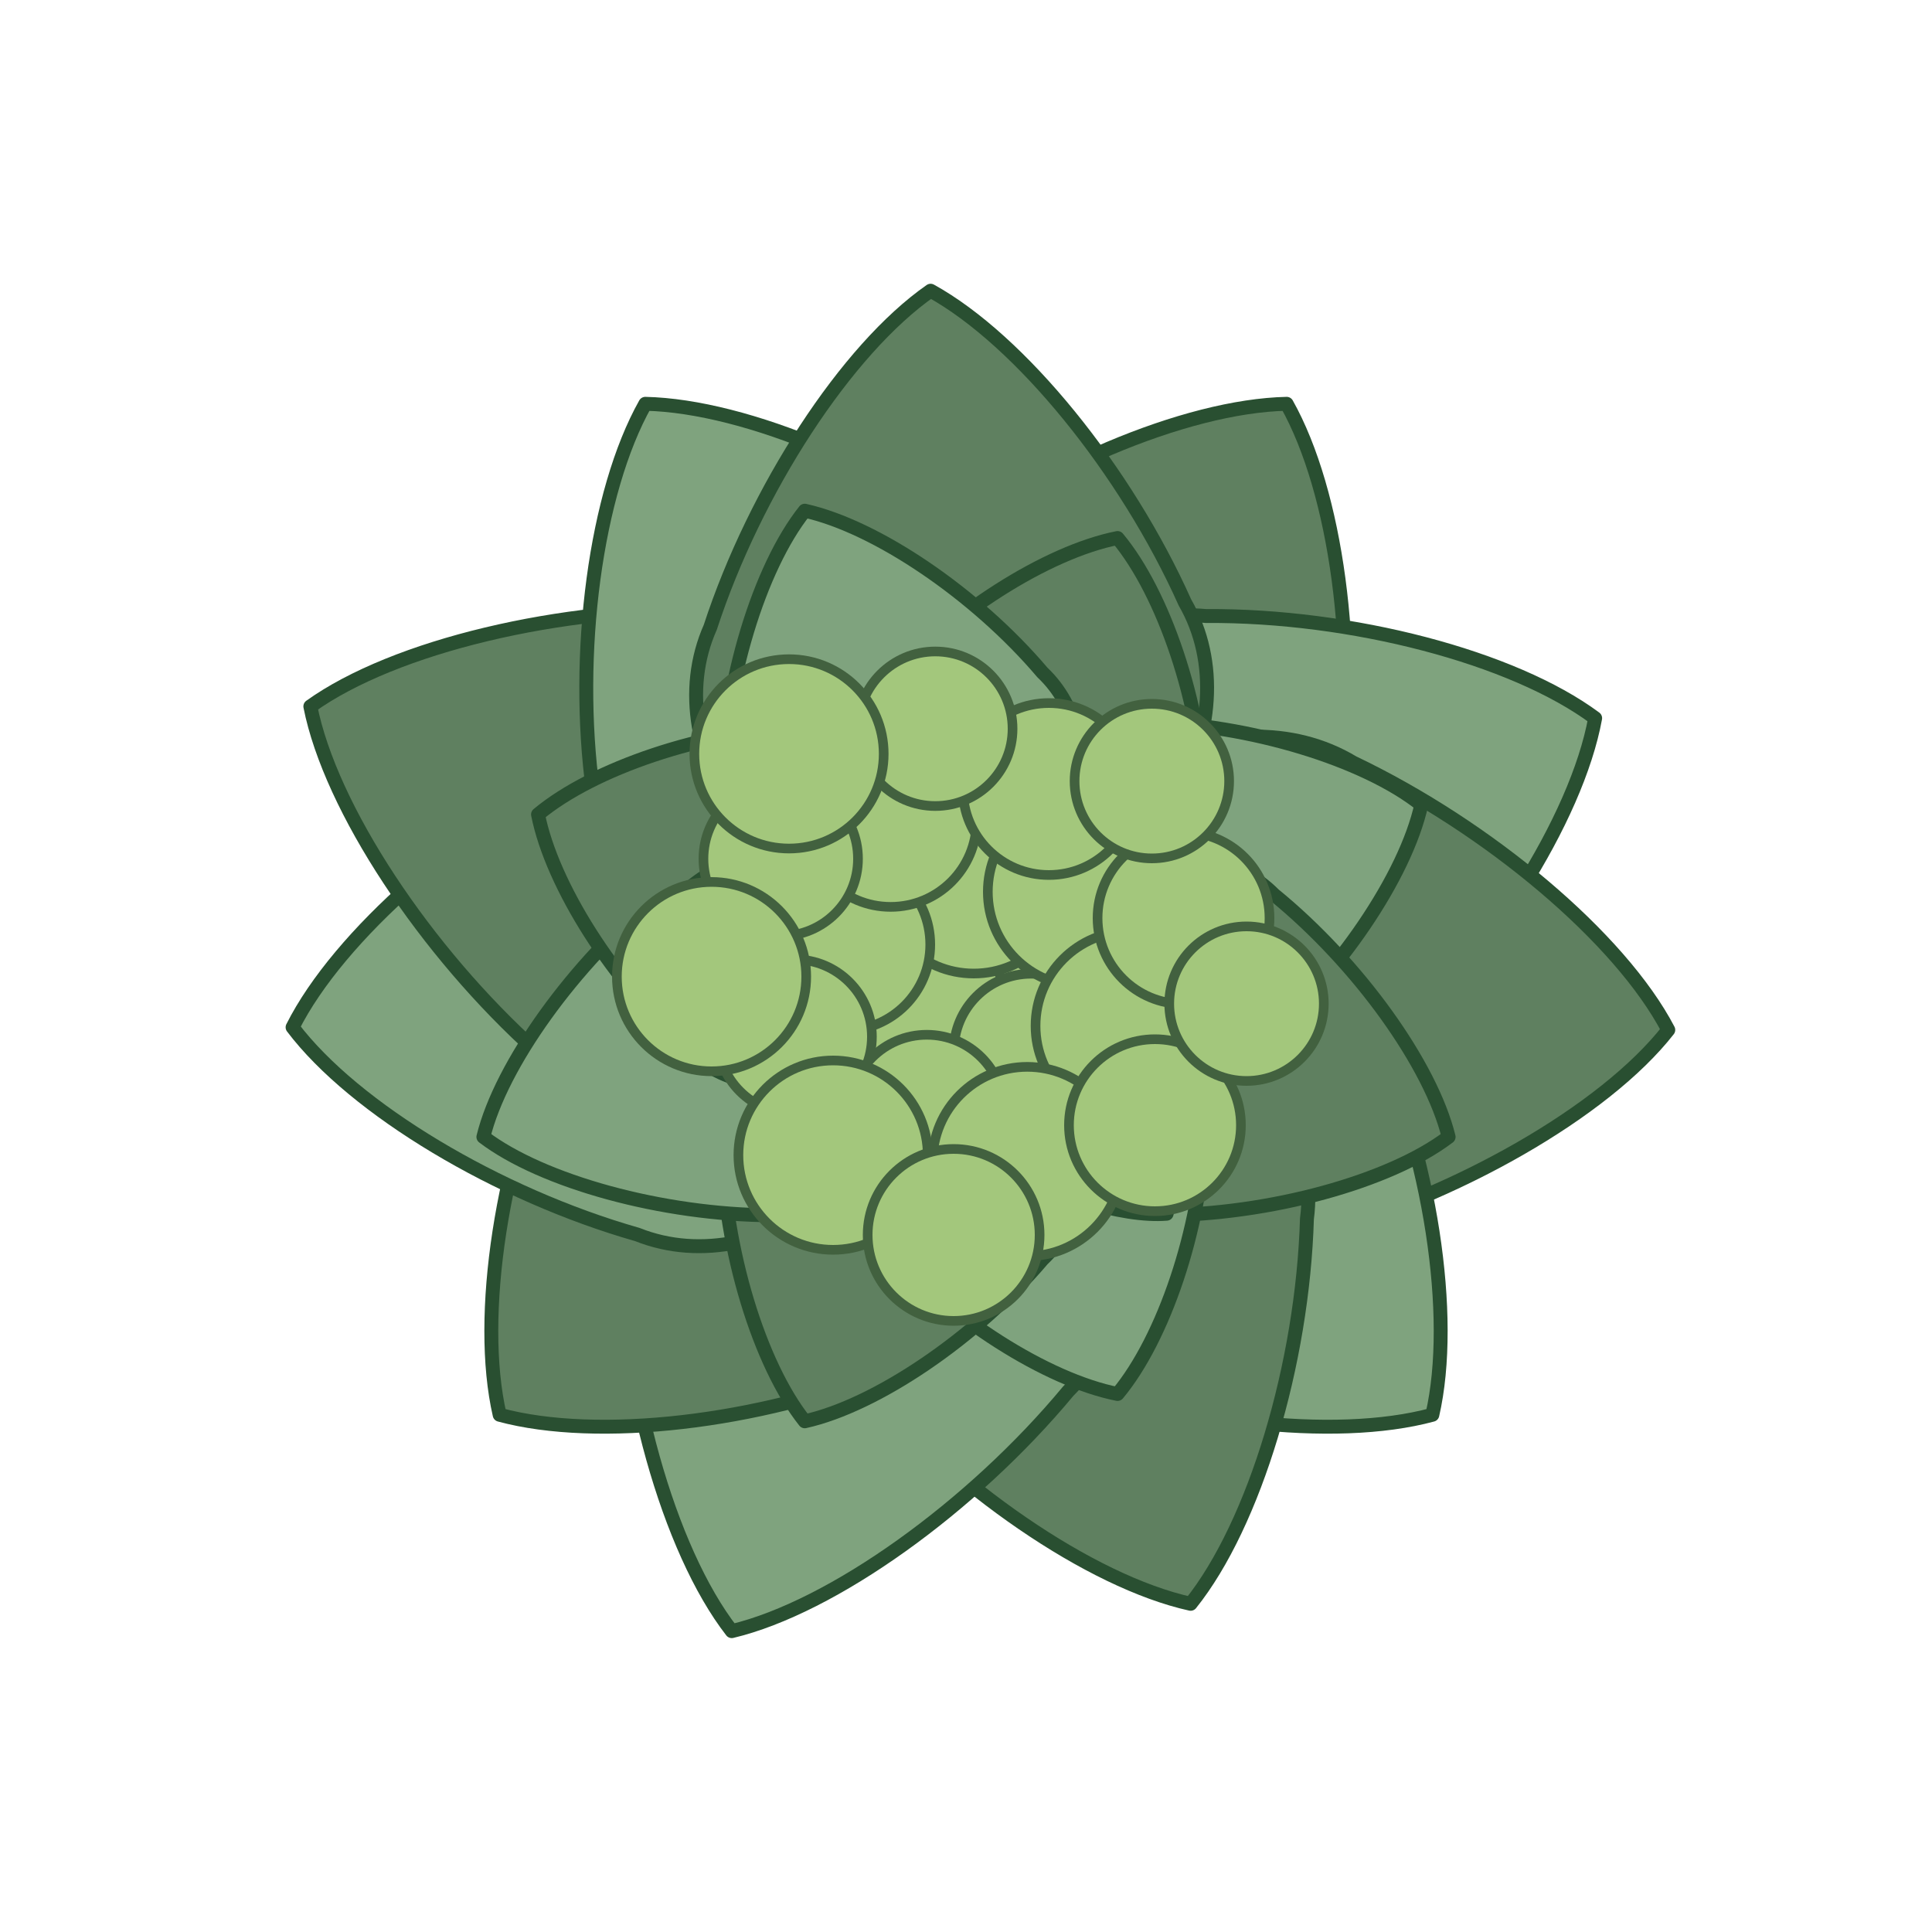
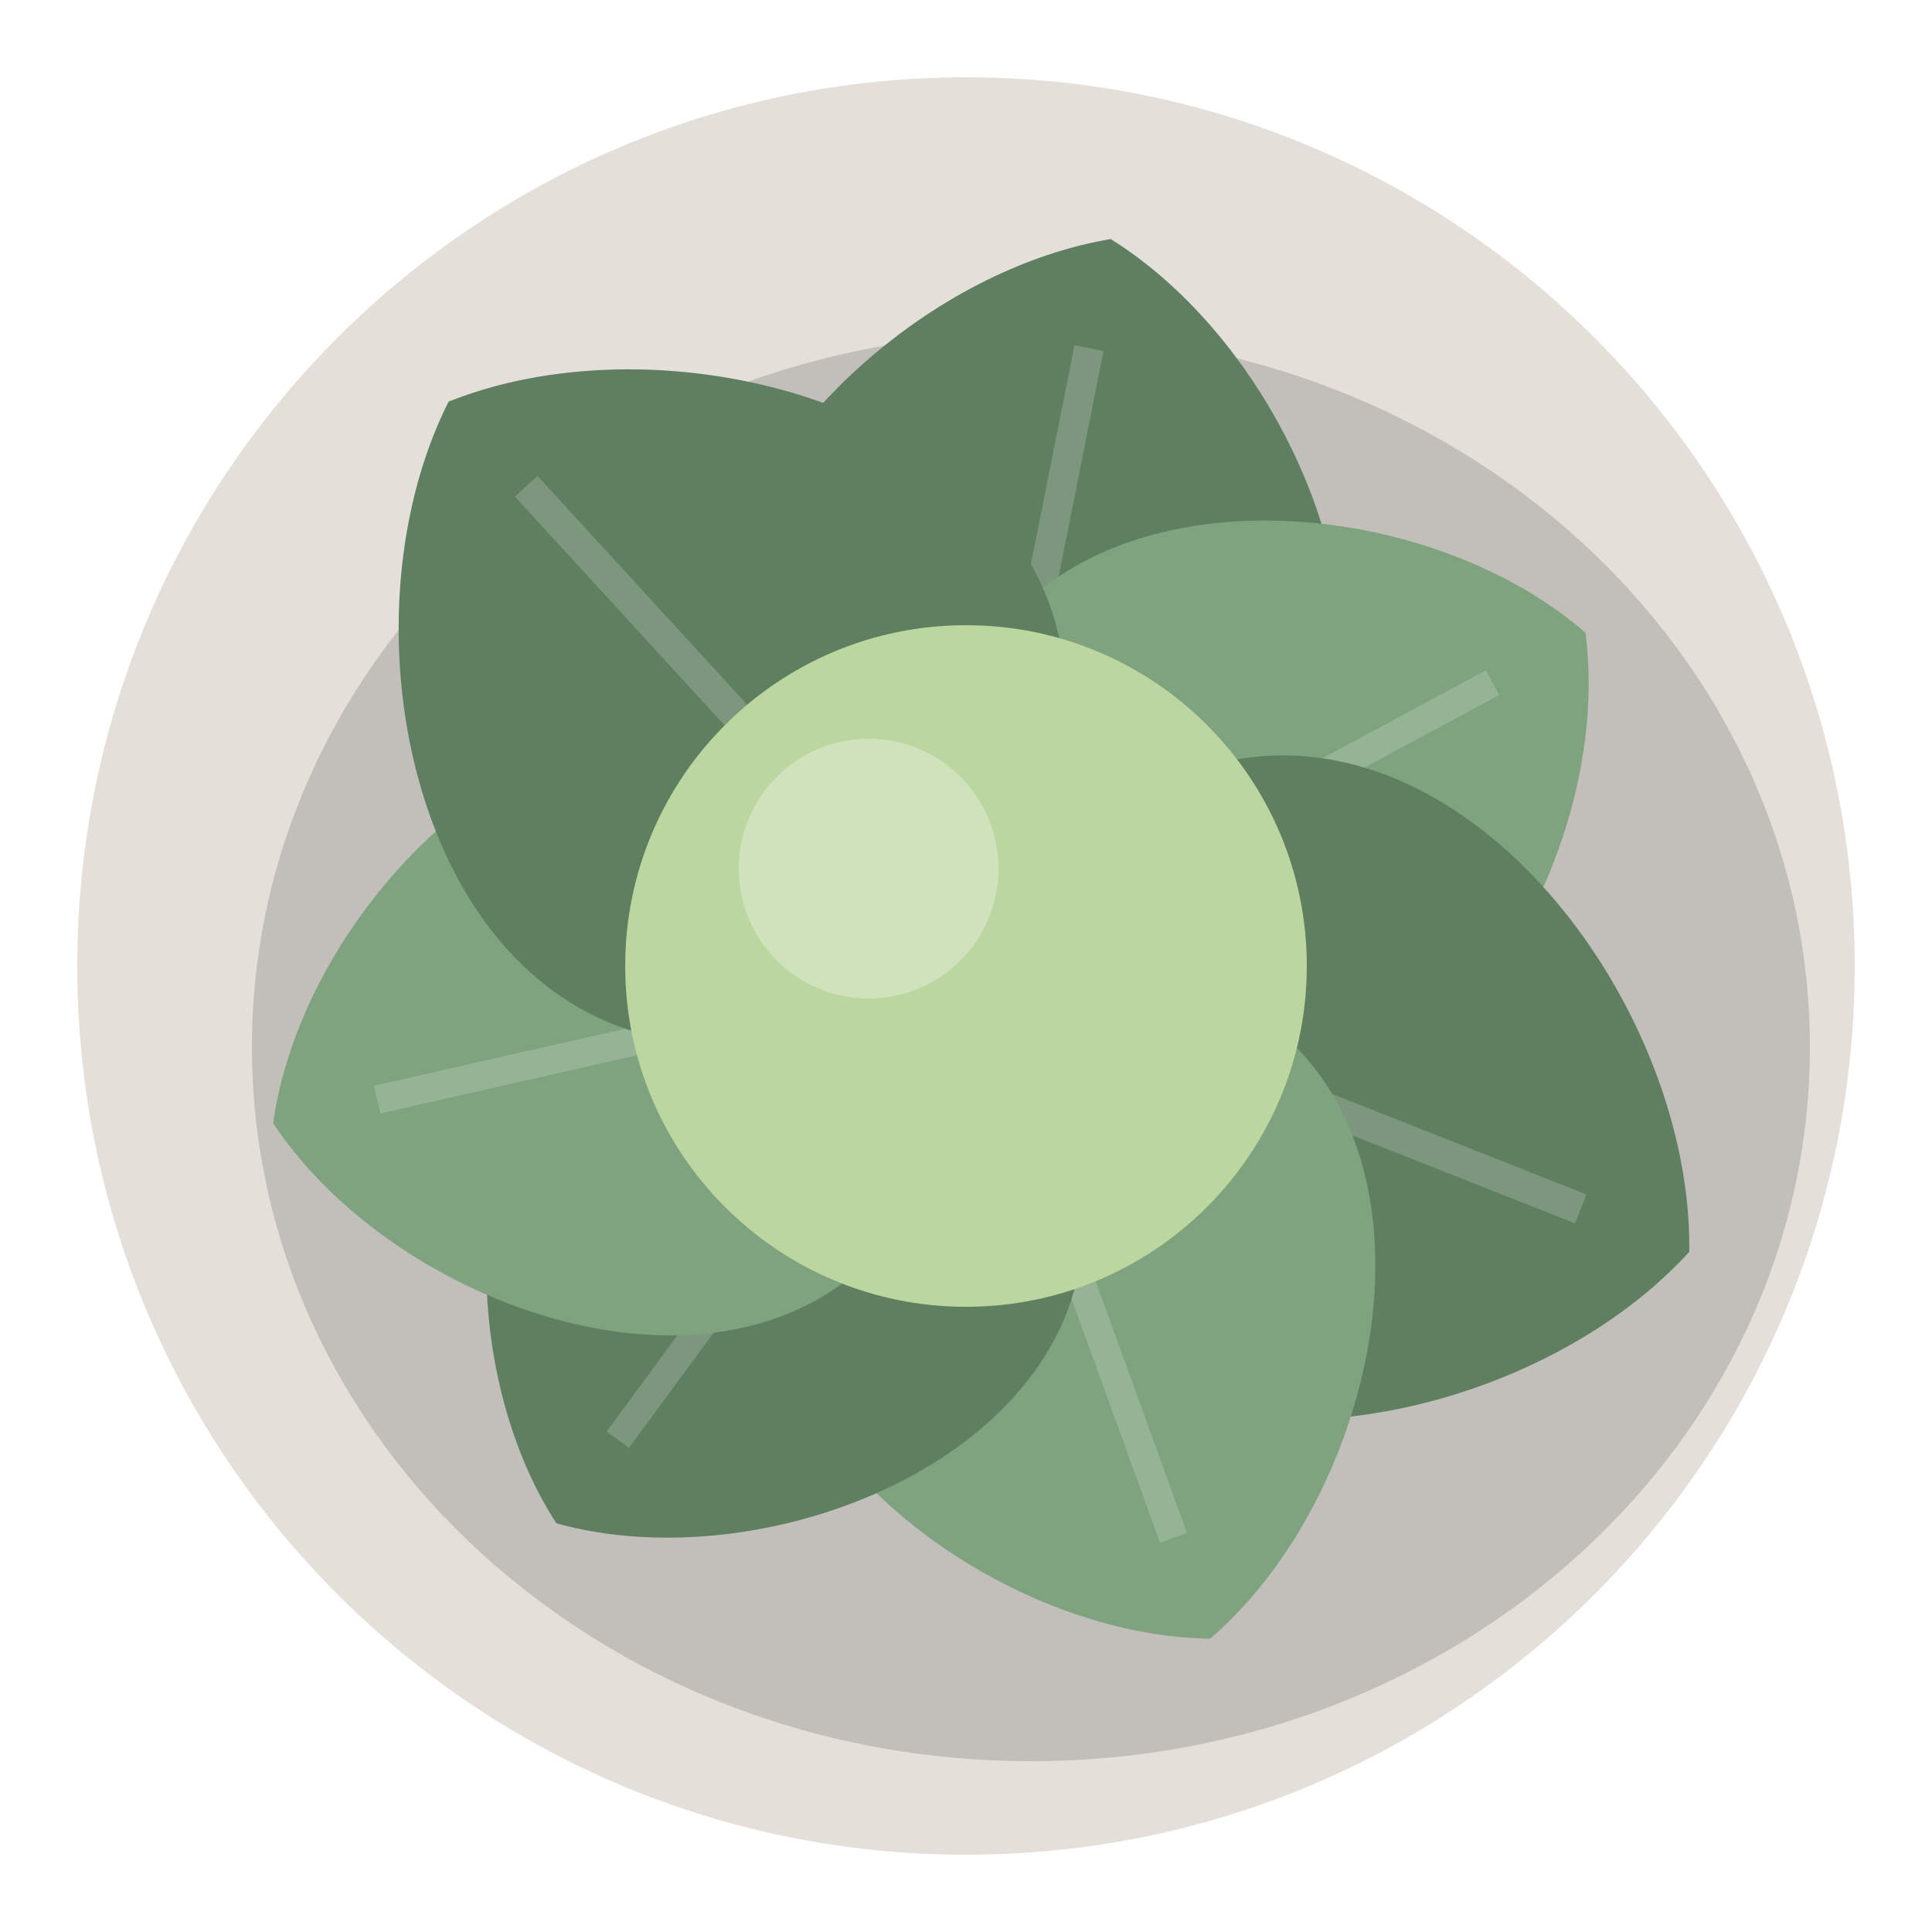
- <svg xmlns="http://www.w3.org/2000/svg" viewBox="-50 -50 100 100" width="100" height="100" role="img" aria-label="Cavolo cappuccio">
-   <g>
-     <g transform="rotate(29.7)">
-       <path d="M0 0 C10.2 -2.7 15.5 -11.4 12.3 -17.4 C9.6 -24.1 4.5 -30.8 0 -33.5 C-4.5 -30.8 -9.6 -24.1 -12.3 -17.4 C-15.5 -11.4 -10.2 -2.7 0 0Z" fill="#5f8060" stroke="#294f31" stroke-width=".72" stroke-linejoin="round" />
-     </g>
-     <g transform="rotate(68.5)">
-       <path d="M0 0 C10.2 -2.8 15.5 -11.9 12.3 -18.2 C9.6 -25.2 4.5 -32.2 0 -35 C-4.5 -32.2 -9.6 -25.2 -12.3 -18.2 C-15.5 -11.9 -10.2 -2.8 0 0Z" fill="#7fa37e" stroke="#294f31" stroke-width=".72" stroke-linejoin="round" />
-     </g>
-     <g transform="rotate(95.2)">
-       <path d="M0 0 C10.2 -2.9 15.5 -12.4 12.3 -19 C9.6 -26.3 4.5 -33.6 0 -36.5 C-4.5 -33.6 -9.6 -26.3 -12.3 -19 C-15.5 -12.4 -10.2 -2.9 0 0Z" fill="#5f8060" stroke="#294f31" stroke-width=".72" stroke-linejoin="round" />
-     </g>
-     <g transform="rotate(133.9)">
-       <path d="M0 0 C10.2 -2.7 15.5 -11.4 12.3 -17.4 C9.6 -24.1 4.5 -30.8 0 -33.5 C-4.5 -30.8 -9.6 -24.1 -12.3 -17.4 C-15.5 -11.4 -10.2 -2.7 0 0Z" fill="#7fa37e" stroke="#294f31" stroke-width=".72" stroke-linejoin="round" />
-     </g>
-     <g transform="rotate(160.6)">
-       <path d="M0 0 C10.2 -2.8 15.5 -11.9 12.3 -18.2 C9.6 -25.2 4.5 -32.2 0 -35 C-4.5 -32.2 -9.6 -25.2 -12.3 -18.2 C-15.5 -11.9 -10.2 -2.8 0 0Z" fill="#5f8060" stroke="#294f31" stroke-width=".72" stroke-linejoin="round" />
-     </g>
-     <g transform="rotate(199.4)">
-       <path d="M0 0 C10.2 -2.9 15.5 -12.4 12.3 -19 C9.6 -26.3 4.5 -33.6 0 -36.5 C-4.5 -33.6 -9.6 -26.3 -12.3 -19 C-15.5 -12.4 -10.2 -2.9 0 0Z" fill="#7fa37e" stroke="#294f31" stroke-width=".72" stroke-linejoin="round" />
-     </g>
-     <g transform="rotate(226.1)">
-       <path d="M0 0 C10.2 -2.7 15.5 -11.4 12.3 -17.4 C9.6 -24.1 4.5 -30.8 0 -33.5 C-4.5 -30.8 -9.6 -24.1 -12.3 -17.4 C-15.5 -11.4 -10.2 -2.7 0 0Z" fill="#5f8060" stroke="#294f31" stroke-width=".72" stroke-linejoin="round" />
-     </g>
-     <g transform="rotate(264.8)">
-       <path d="M0 0 C10.2 -2.8 15.5 -11.9 12.3 -18.2 C9.6 -25.2 4.5 -32.2 0 -35 C-4.5 -32.2 -9.6 -25.2 -12.3 -18.2 C-15.5 -11.9 -10.2 -2.8 0 0Z" fill="#7fa37e" stroke="#294f31" stroke-width=".72" stroke-linejoin="round" />
-     </g>
-     <g transform="rotate(291.6)">
-       <path d="M0 0 C10.2 -2.9 15.5 -12.4 12.3 -19 C9.6 -26.3 4.5 -33.6 0 -36.5 C-4.5 -33.6 -9.6 -26.3 -12.3 -19 C-15.5 -12.4 -10.2 -2.9 0 0Z" fill="#5f8060" stroke="#294f31" stroke-width=".72" stroke-linejoin="round" />
-     </g>
-     <g transform="rotate(330.3)">
-       <path d="M0 0 C10.2 -2.7 15.5 -11.4 12.3 -17.4 C9.6 -24.1 4.5 -30.8 0 -33.5 C-4.5 -30.8 -9.6 -24.1 -12.3 -17.4 C-15.5 -11.4 -10.2 -2.7 0 0Z" fill="#7fa37e" stroke="#294f31" stroke-width=".72" stroke-linejoin="round" />
-     </g>
-     <g transform="rotate(357)">
-       <path d="M0 0 C10.2 -2.8 15.5 -11.9 12.3 -18.2 C9.6 -25.2 4.5 -32.2 0 -35 C-4.5 -32.2 -9.6 -25.2 -12.3 -18.2 C-15.5 -11.9 -10.2 -2.8 0 0Z" fill="#5f8060" stroke="#294f31" stroke-width=".72" stroke-linejoin="round" />
-     </g>
-     <g transform="rotate(19.5)">
-       <path d="M0 0 C7.3 -1.9 11.1 -8 8.8 -12.2 C6.9 -16.9 3.2 -21.6 0 -23.5 C-3.2 -21.6 -6.9 -16.9 -8.8 -12.2 C-11.1 -8 -7.3 -1.9 0 0Z" fill="#5f8060" stroke="#294f31" stroke-width=".72" stroke-linejoin="round" />
-     </g>
-     <g transform="rotate(70.5)">
-       <path d="M0 0 C7.3 -2 11.1 -8.5 8.8 -13 C6.9 -18 3.2 -23 0 -25 C-3.2 -23 -6.9 -18 -8.8 -13 C-11.1 -8.5 -7.3 -2 0 0Z" fill="#7fa37e" stroke="#294f31" stroke-width=".72" stroke-linejoin="round" />
-     </g>
-     <g transform="rotate(109.5)">
-       <path d="M0 0 C7.3 -2.1 11.1 -9 8.8 -13.8 C6.9 -19.1 3.2 -24.4 0 -26.5 C-3.2 -24.4 -6.9 -19.1 -8.8 -13.8 C-11.1 -9 -7.3 -2.1 0 0Z" fill="#5f8060" stroke="#294f31" stroke-width=".72" stroke-linejoin="round" />
-     </g>
-     <g transform="rotate(160.5)">
-       <path d="M0 0 C7.3 -1.9 11.1 -8 8.8 -12.2 C6.9 -16.9 3.2 -21.6 0 -23.5 C-3.2 -21.6 -6.9 -16.9 -8.8 -12.2 C-11.1 -8 -7.3 -1.9 0 0Z" fill="#7fa37e" stroke="#294f31" stroke-width=".72" stroke-linejoin="round" />
-     </g>
-     <g transform="rotate(199.5)">
-       <path d="M0 0 C7.3 -2 11.1 -8.5 8.8 -13 C6.9 -18 3.2 -23 0 -25 C-3.2 -23 -6.9 -18 -8.8 -13 C-11.1 -8.5 -7.3 -2 0 0Z" fill="#5f8060" stroke="#294f31" stroke-width=".72" stroke-linejoin="round" />
-     </g>
-     <g transform="rotate(250.5)">
-       <path d="M0 0 C7.3 -2.1 11.1 -9 8.8 -13.8 C6.9 -19.1 3.2 -24.4 0 -26.5 C-3.2 -24.4 -6.9 -19.1 -8.8 -13.8 C-11.1 -9 -7.3 -2.1 0 0Z" fill="#7fa37e" stroke="#294f31" stroke-width=".72" stroke-linejoin="round" />
-     </g>
-     <g transform="rotate(289.5)">
-       <path d="M0 0 C7.3 -1.9 11.1 -8 8.8 -12.2 C6.9 -16.9 3.2 -21.6 0 -23.5 C-3.2 -21.6 -6.9 -16.9 -8.8 -12.2 C-11.1 -8 -7.3 -1.9 0 0Z" fill="#5f8060" stroke="#294f31" stroke-width=".72" stroke-linejoin="round" />
-     </g>
-     <g transform="rotate(340.5)">
-       <path d="M0 0 C7.3 -2 11.1 -8.5 8.8 -13 C6.9 -18 3.2 -23 0 -25 C-3.2 -23 -6.9 -18 -8.8 -13 C-11.1 -8.5 -7.3 -2 0 0Z" fill="#7fa37e" stroke="#294f31" stroke-width=".72" stroke-linejoin="round" />
-     </g>
-     <g transform="rotate(-3)">
-       <path d="M0 0 C4.4 -1.1 6.6 -4.6 5.3 -7 C4.1 -9.7 1.9 -12.4 0 -13.5 C-1.9 -12.4 -4.1 -9.7 -5.3 -7 C-6.6 -4.6 -4.4 -1.1 0 0Z" fill="#5f8060" stroke="#294f31" stroke-width=".72" stroke-linejoin="round" />
-     </g>
-     <g transform="rotate(75)">
-       <path d="M0 0 C4.4 -1.2 6.6 -5.1 5.3 -7.8 C4.1 -10.8 1.9 -13.8 0 -15 C-1.9 -13.8 -4.1 -10.8 -5.3 -7.8 C-6.6 -5.1 -4.4 -1.2 0 0Z" fill="#7fa37e" stroke="#294f31" stroke-width=".72" stroke-linejoin="round" />
-     </g>
-     <g transform="rotate(141)">
-       <path d="M0 0 C4.4 -1.3 6.6 -5.6 5.3 -8.6 C4.1 -11.9 1.9 -15.2 0 -16.5 C-1.9 -15.2 -4.1 -11.9 -5.3 -8.6 C-6.6 -5.6 -4.4 -1.3 0 0Z" fill="#5f8060" stroke="#294f31" stroke-width=".72" stroke-linejoin="round" />
-     </g>
-     <g transform="rotate(219)">
-       <path d="M0 0 C4.4 -1.1 6.6 -4.6 5.3 -7 C4.1 -9.7 1.9 -12.4 0 -13.5 C-1.9 -12.4 -4.1 -9.7 -5.3 -7 C-6.6 -4.6 -4.4 -1.1 0 0Z" fill="#7fa37e" stroke="#294f31" stroke-width=".72" stroke-linejoin="round" />
-     </g>
-     <g transform="rotate(285)">
-       <path d="M0 0 C4.4 -1.2 6.6 -5.1 5.3 -7.8 C4.1 -10.8 1.9 -13.8 0 -15 C-1.9 -13.8 -4.1 -10.8 -5.3 -7.8 C-6.6 -5.1 -4.4 -1.2 0 0Z" fill="#5f8060" stroke="#294f31" stroke-width=".72" stroke-linejoin="round" />
-     </g>
-     <circle cx="0" cy="0" r="4" fill="#a3c77c" stroke="#42613f" stroke-width=".5" />
-     <circle cx="-2.36" cy="2.16" r="4.45" fill="#a3c77c" stroke="#42613f" stroke-width=".5" />
-     <circle cx=".4" cy="-4.51" r="4.9" fill="#a3c77c" stroke="#42613f" stroke-width=".5" />
-     <circle cx="3.37" cy="4.4" r="4" fill="#a3c77c" stroke="#42613f" stroke-width=".5" />
-     <circle cx="-6.3" cy="-1.11" r="4.45" fill="#a3c77c" stroke="#42613f" stroke-width=".5" />
-     <circle cx="6.03" cy="-3.84" r="4.9" fill="#a3c77c" stroke="#42613f" stroke-width=".5" />
-     <circle cx="-2.03" cy="7.56" r="4" fill="#a3c77c" stroke="#42613f" stroke-width=".5" />
-     <circle cx="-3.9" cy="-7.51" r="4.45" fill="#a3c77c" stroke="#42613f" stroke-width=".5" />
-     <circle cx="8.5" cy="3.1" r="4.9" fill="#a3c77c" stroke="#42613f" stroke-width=".5" />
-     <circle cx="-8.87" cy="3.66" r="4" fill="#a3c77c" stroke="#42613f" stroke-width=".5" />
-     <circle cx="4.29" cy="-9.16" r="4.45" fill="#a3c77c" stroke="#42613f" stroke-width=".5" />
-     <circle cx="3.17" cy="10.12" r="4.9" fill="#a3c77c" stroke="#42613f" stroke-width=".5" />
-     <circle cx="-9.59" cy="-5.55" r="4" fill="#a3c77c" stroke="#42613f" stroke-width=".5" />
-     <circle cx="11.26" cy="-2.48" r="4.45" fill="#a3c77c" stroke="#42613f" stroke-width=".5" />
-     <circle cx="-6.88" cy="9.79" r="4.9" fill="#a3c77c" stroke="#42613f" stroke-width=".5" />
-     <circle cx="-1.59" cy="-12.28" r="4" fill="#a3c77c" stroke="#42613f" stroke-width=".5" />
-     <circle cx="9.78" cy="8.24" r="4.45" fill="#a3c77c" stroke="#42613f" stroke-width=".5" />
-     <circle cx="-13.17" cy=".55" r="4.9" fill="#a3c77c" stroke="#42613f" stroke-width=".5" />
-     <circle cx="9.62" cy="-9.57" r="4" fill="#a3c77c" stroke="#42613f" stroke-width=".5" />
-     <circle cx="-.64" cy="13.92" r="4.45" fill="#a3c77c" stroke="#42613f" stroke-width=".5" />
-     <circle cx="-9.16" cy="-10.98" r="4.9" fill="#a3c77c" stroke="#42613f" stroke-width=".5" />
-     <circle cx="14.52" cy="1.95" r="4" fill="#a3c77c" stroke="#42613f" stroke-width=".5" />
+ <svg xmlns="http://www.w3.org/2000/svg" viewBox="-50 -50 100 100" width="100" height="100" role="img" aria-label="cavolo">
+   <circle cx="0" cy="0" r="46" fill="#6b4e2a" opacity="0.18" />
+   <ellipse cx="3.36" cy="4.2" rx="40.32" ry="36.96" fill="rgba(0,0,0,.15)" />
+   <g transform="rotate(11.2624)">
+     <path d="M0 0 C 27.623 -6.138, 15.192 -32.61, 0 -38.365 C -15.192 -32.61, -27.623 -6.138, 0 0 Z" fill="#5f8060" />
+     <path d="M0 0 L0 -32.61" stroke="rgba(255,255,255,.18)" stroke-width="1.535" />
  </g>
+   <g transform="rotate(61.71755)">
+     <path d="M0 0 C 26.214 -5.825, 14.418 -30.947, 0 -36.408 C -14.418 -30.947, -26.214 -5.825, 0 0 Z" fill="#7fa37e" />
+     <path d="M0 0 L0 -30.947" stroke="rgba(255,255,255,.18)" stroke-width="1.456" />
+   </g>
+   <g transform="rotate(111.5597)">
+     <path d="M0 0 C 28.982 -6.44, 15.94 -34.215, 0 -40.253 C -15.94 -34.215, -28.982 -6.44, 0 0 Z" fill="#5f8060" />
+     <path d="M0 0 L0 -34.215" stroke="rgba(255,255,255,.18)" stroke-width="1.61" />
+   </g>
+   <g transform="rotate(160.055)">
+     <path d="M0 0 C 26.669 -5.926, 14.668 -31.484, 0 -37.04 C -14.668 -31.484, -26.669 -5.926, 0 0 Z" fill="#7fa37e" />
+     <path d="M0 0 L0 -31.484" stroke="rgba(255,255,255,.18)" stroke-width="1.482" />
+   </g>
+   <g transform="rotate(216.3177)">
+     <path d="M0 0 C 25.776 -5.728, 14.177 -30.43, 0 -35.8 C -14.177 -30.43, -25.776 -5.728, 0 0 Z" fill="#5f8060" />
+     <path d="M0 0 L0 -30.43" stroke="rgba(255,255,255,.18)" stroke-width="1.432" />
+   </g>
+   <g transform="rotate(257.2142)">
+     <path d="M0 0 C 26.476 -5.883, 14.562 -31.256, 0 -36.772 C -14.562 -31.256, -26.476 -5.883, 0 0 Z" fill="#7fa37e" />
+     <path d="M0 0 L0 -31.256" stroke="rgba(255,255,255,.18)" stroke-width="1.471" />
+   </g>
+   <g transform="rotate(317.4857)">
+     <path d="M0 0 C 28.534 -6.341, 15.694 -33.686, 0 -39.63 C -15.694 -33.686, -28.534 -6.341, 0 0 Z" fill="#5f8060" />
+     <path d="M0 0 L0 -33.686" stroke="rgba(255,255,255,.18)" stroke-width="1.585" />
+   </g>
+   <circle r="17.64" fill="#bcd6a0" />
+   <circle cx="-5.04" cy="-5.04" r="6.72" fill="rgba(255,255,255,.3)" />
</svg>
